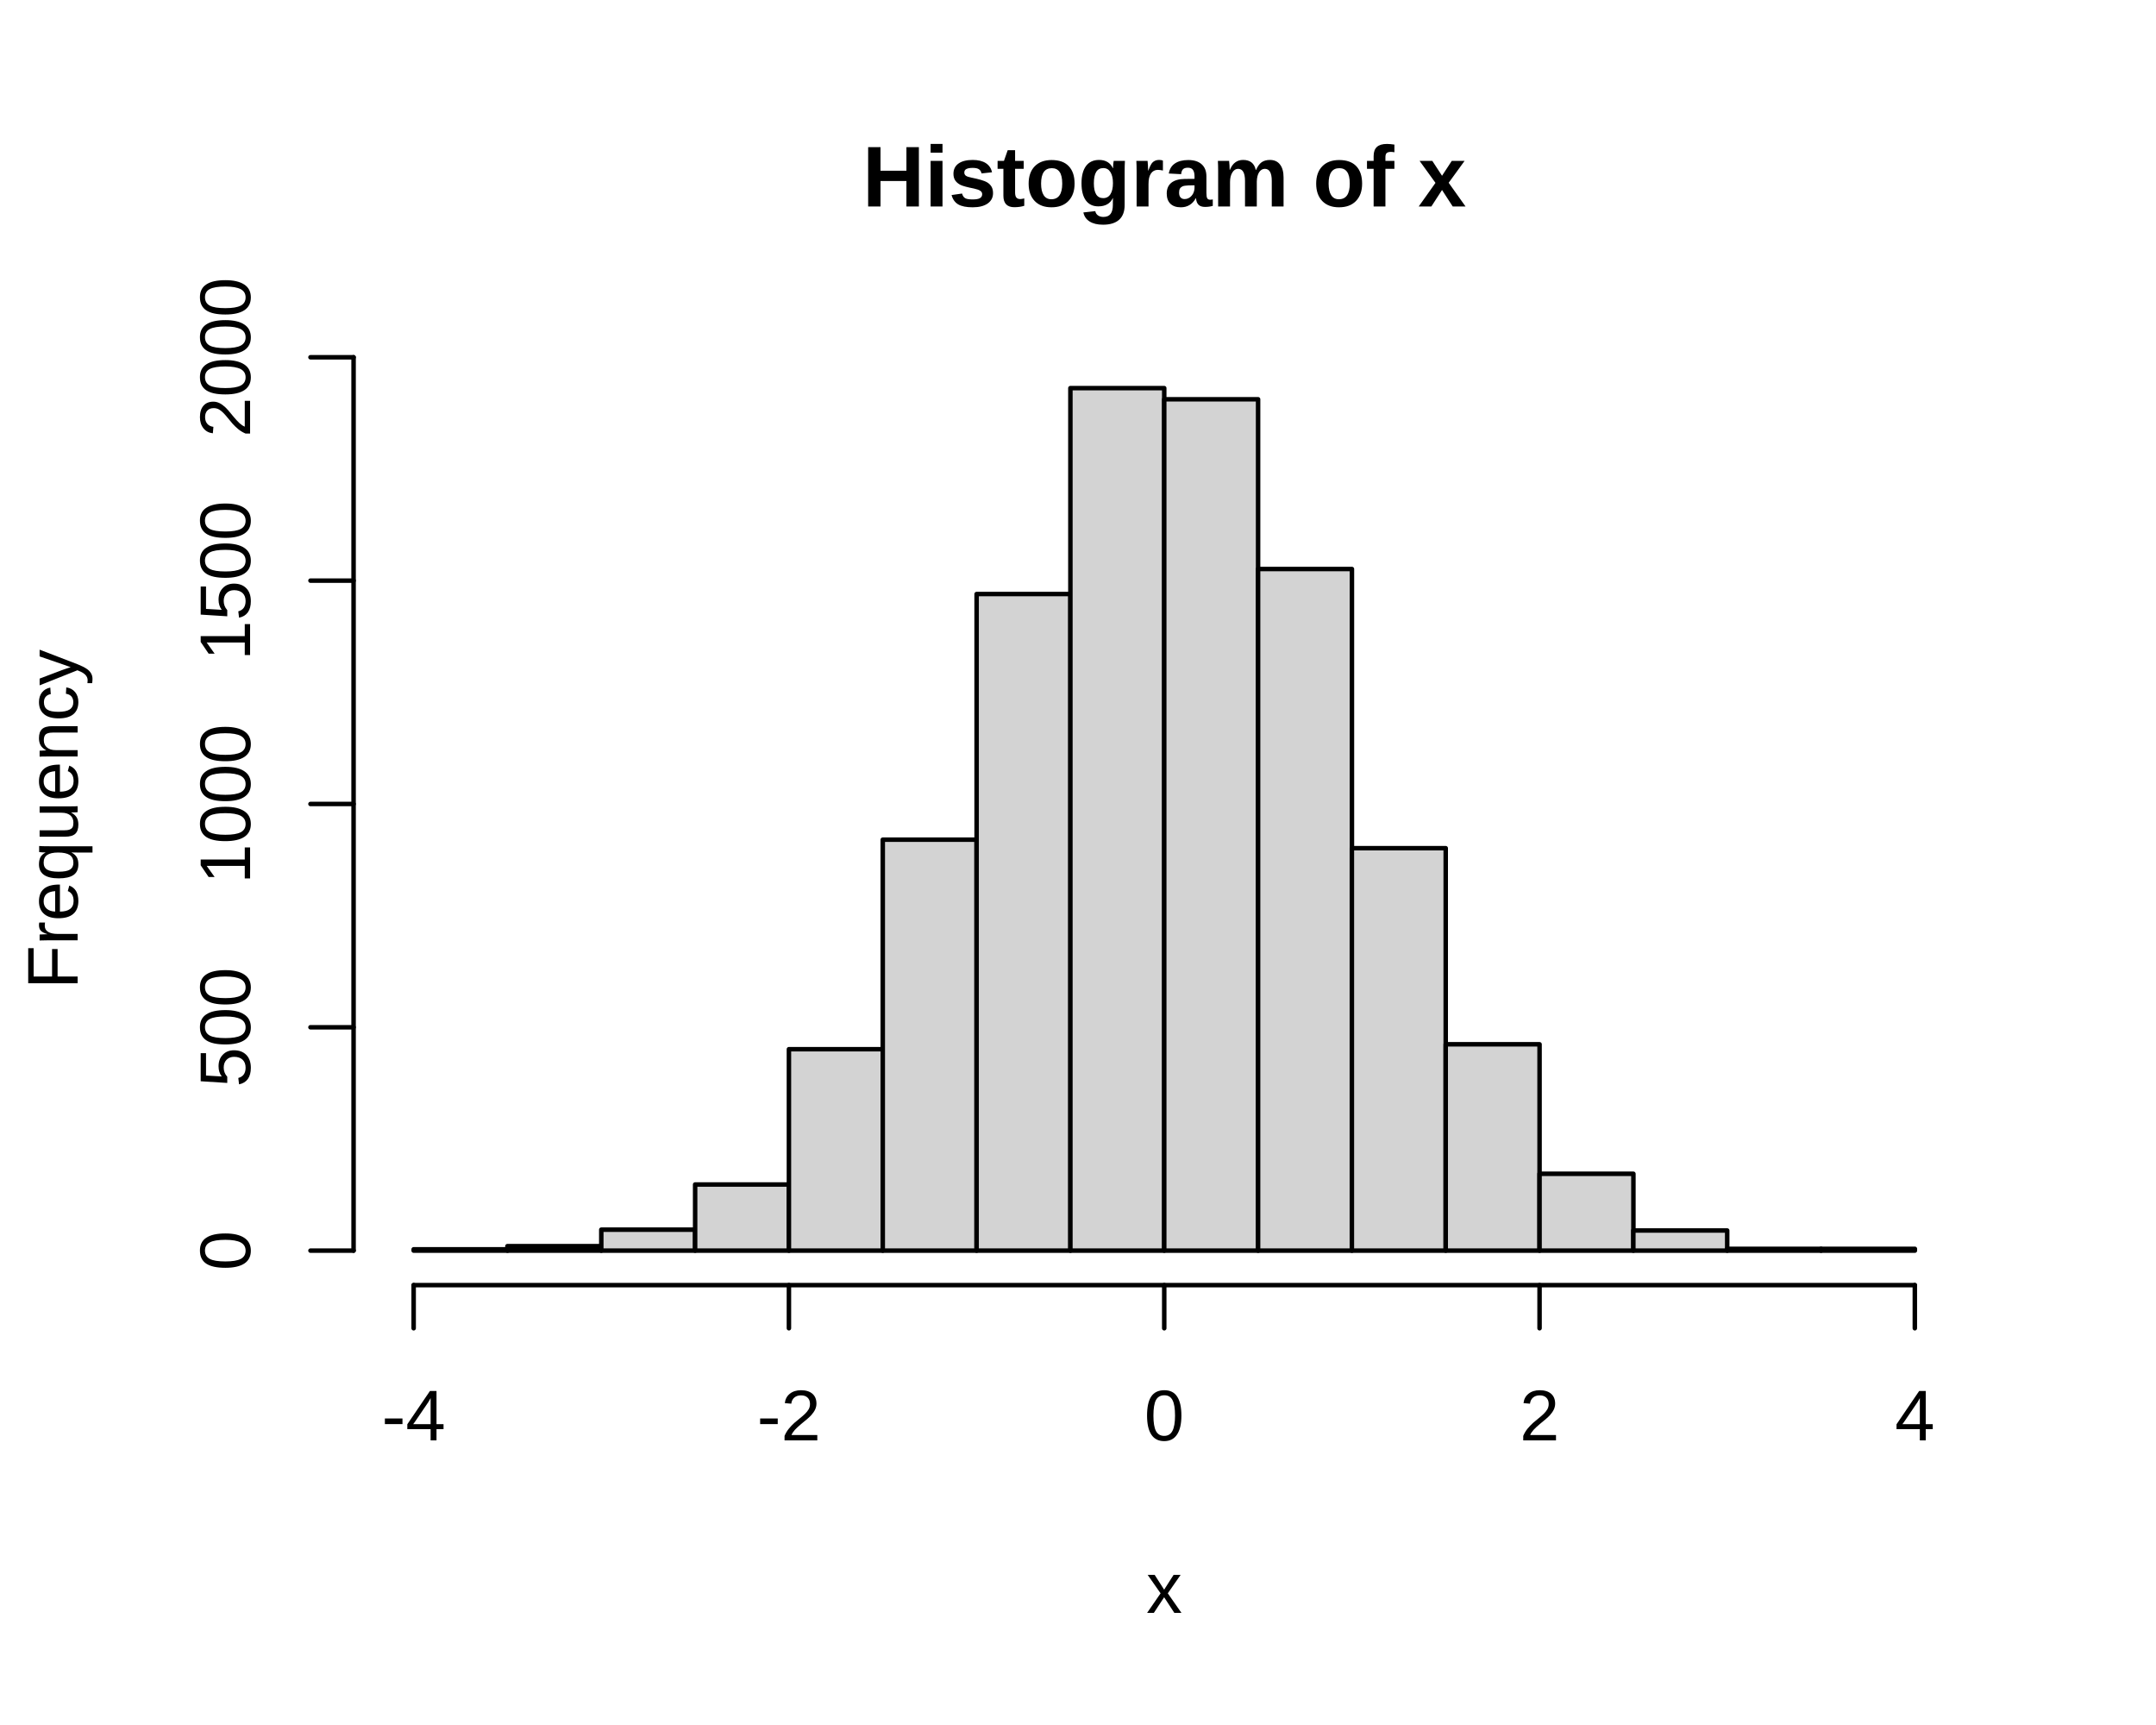
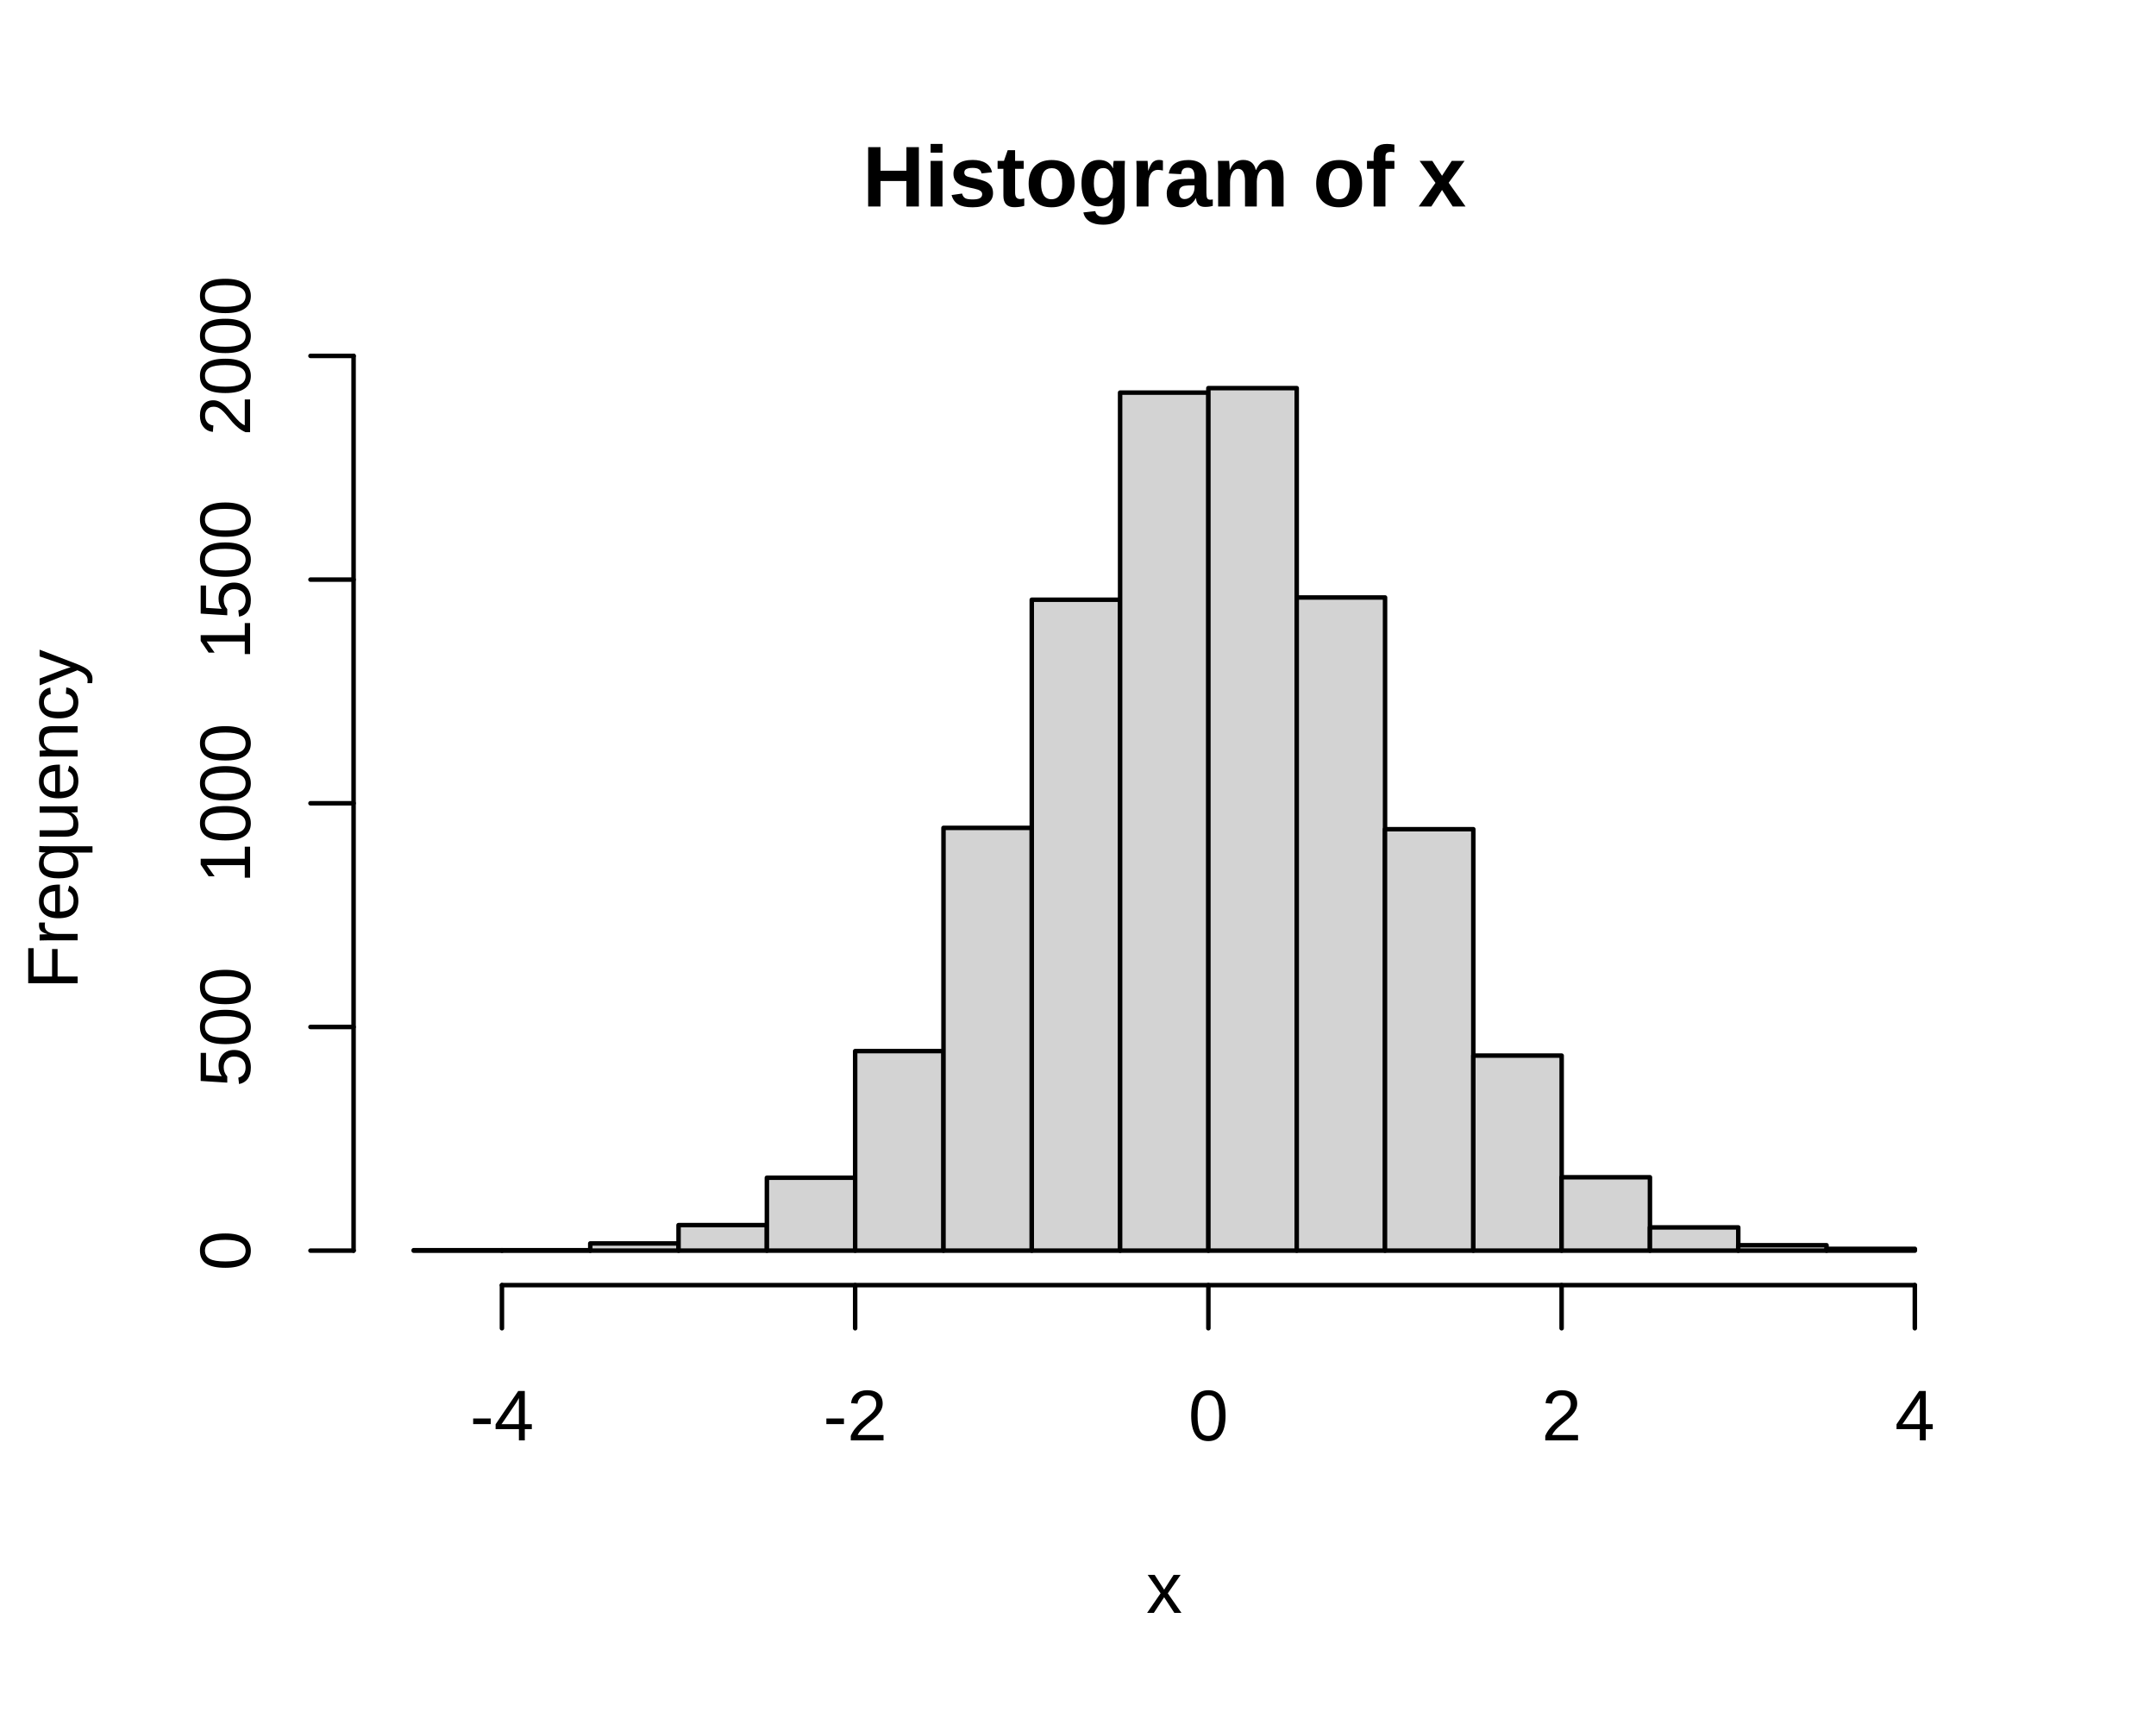
<svg xmlns="http://www.w3.org/2000/svg" width="360.00pt" height="288.00pt" viewBox="0 0 360.00 288.00">
  <g class="svglite">
    <defs>
      <style type="text/css">
    .svglite line, .svglite polyline, .svglite polygon, .svglite path, .svglite rect, .svglite circle {
      fill: none;
      stroke: #000000;
      stroke-linecap: round;
      stroke-linejoin: round;
      stroke-miterlimit: 10.00;
    }
    .svglite text {
      white-space: pre;
    }
    .svglite g.glyphgroup path {
      fill: inherit;
      stroke: none;
    }
  </style>
    </defs>
    <rect width="100%" height="100%" style="stroke: none; fill: #FFFFFF;" />
    <defs>
      <clipPath id="cpMC4wMHwzNjAuMDB8MC4wMHwyODguMDA=">
        <rect x="0.00" y="0.00" width="360.00" height="288.00" />
      </clipPath>
    </defs>
    <g clip-path="url(#cpMC4wMHwzNjAuMDB8MC4wMHwyODguMDA=)">
      <text x="194.40" y="34.47" text-anchor="middle" style="font-size: 14.40px; font-weight: bold; font-family: &quot;Liberation Sans&quot;;" textLength="100.77px" lengthAdjust="spacingAndGlyphs">Histogram of x</text>
      <text x="194.40" y="269.28" text-anchor="middle" style="font-size: 12.00px; font-family: &quot;Liberation Sans&quot;;" textLength="6.00px" lengthAdjust="spacingAndGlyphs">x</text>
      <text transform="translate(12.96,136.80) rotate(-90)" text-anchor="middle" style="font-size: 12.00px; font-family: &quot;Liberation Sans&quot;;" textLength="56.69px" lengthAdjust="spacingAndGlyphs">Frequency</text>
-       <line x1="69.07" y1="214.56" x2="319.73" y2="214.56" style="stroke-width: 0.75;" />
-       <line x1="69.07" y1="214.56" x2="69.07" y2="221.76" style="stroke-width: 0.75;" />
-       <line x1="131.73" y1="214.56" x2="131.73" y2="221.76" style="stroke-width: 0.75;" />
-       <line x1="194.40" y1="214.56" x2="194.40" y2="221.76" style="stroke-width: 0.75;" />
-       <line x1="257.07" y1="214.56" x2="257.07" y2="221.76" style="stroke-width: 0.75;" />
+       <line x1="83.81" y1="214.56" x2="319.73" y2="214.56" style="stroke-width: 0.75;" />
+       <line x1="83.81" y1="214.56" x2="83.81" y2="221.76" style="stroke-width: 0.75;" />
+       <line x1="142.79" y1="214.56" x2="142.79" y2="221.76" style="stroke-width: 0.75;" />
+       <line x1="201.77" y1="214.56" x2="201.77" y2="221.76" style="stroke-width: 0.75;" />
+       <line x1="260.75" y1="214.56" x2="260.75" y2="221.76" style="stroke-width: 0.75;" />
      <line x1="319.73" y1="214.56" x2="319.73" y2="221.76" style="stroke-width: 0.75;" />
-       <text x="69.07" y="240.48" text-anchor="middle" style="font-size: 12.00px; font-family: &quot;Liberation Sans&quot;;" textLength="10.67px" lengthAdjust="spacingAndGlyphs">-4</text>
-       <text x="131.73" y="240.48" text-anchor="middle" style="font-size: 12.00px; font-family: &quot;Liberation Sans&quot;;" textLength="10.67px" lengthAdjust="spacingAndGlyphs">-2</text>
-       <text x="194.40" y="240.48" text-anchor="middle" style="font-size: 12.00px; font-family: &quot;Liberation Sans&quot;;" textLength="6.67px" lengthAdjust="spacingAndGlyphs">0</text>
-       <text x="257.07" y="240.48" text-anchor="middle" style="font-size: 12.00px; font-family: &quot;Liberation Sans&quot;;" textLength="6.67px" lengthAdjust="spacingAndGlyphs">2</text>
+       <text x="83.81" y="240.48" text-anchor="middle" style="font-size: 12.00px; font-family: &quot;Liberation Sans&quot;;" textLength="10.67px" lengthAdjust="spacingAndGlyphs">-4</text>
+       <text x="142.79" y="240.48" text-anchor="middle" style="font-size: 12.00px; font-family: &quot;Liberation Sans&quot;;" textLength="10.67px" lengthAdjust="spacingAndGlyphs">-2</text>
+       <text x="201.77" y="240.48" text-anchor="middle" style="font-size: 12.00px; font-family: &quot;Liberation Sans&quot;;" textLength="6.67px" lengthAdjust="spacingAndGlyphs">0</text>
+       <text x="260.75" y="240.48" text-anchor="middle" style="font-size: 12.00px; font-family: &quot;Liberation Sans&quot;;" textLength="6.67px" lengthAdjust="spacingAndGlyphs">2</text>
      <text x="319.73" y="240.48" text-anchor="middle" style="font-size: 12.00px; font-family: &quot;Liberation Sans&quot;;" textLength="6.67px" lengthAdjust="spacingAndGlyphs">4</text>
-       <line x1="59.04" y1="208.80" x2="59.04" y2="59.65" style="stroke-width: 0.75;" />
+       <line x1="59.04" y1="208.80" x2="59.04" y2="59.42" style="stroke-width: 0.75;" />
      <line x1="59.04" y1="208.80" x2="51.84" y2="208.80" style="stroke-width: 0.75;" />
-       <line x1="59.04" y1="171.51" x2="51.84" y2="171.51" style="stroke-width: 0.75;" />
-       <line x1="59.04" y1="134.23" x2="51.84" y2="134.23" style="stroke-width: 0.75;" />
-       <line x1="59.04" y1="96.94" x2="51.84" y2="96.94" style="stroke-width: 0.75;" />
-       <line x1="59.04" y1="59.65" x2="51.84" y2="59.65" style="stroke-width: 0.75;" />
+       <line x1="59.04" y1="171.46" x2="51.84" y2="171.46" style="stroke-width: 0.75;" />
+       <line x1="59.04" y1="134.11" x2="51.84" y2="134.11" style="stroke-width: 0.75;" />
+       <line x1="59.04" y1="96.77" x2="51.84" y2="96.77" style="stroke-width: 0.75;" />
+       <line x1="59.04" y1="59.42" x2="51.84" y2="59.42" style="stroke-width: 0.75;" />
      <text transform="translate(41.76,208.80) rotate(-90)" text-anchor="middle" style="font-size: 12.00px; font-family: &quot;Liberation Sans&quot;;" textLength="6.67px" lengthAdjust="spacingAndGlyphs">0</text>
-       <text transform="translate(41.76,171.51) rotate(-90)" text-anchor="middle" style="font-size: 12.00px; font-family: &quot;Liberation Sans&quot;;" textLength="20.02px" lengthAdjust="spacingAndGlyphs">500</text>
-       <text transform="translate(41.76,134.23) rotate(-90)" text-anchor="middle" style="font-size: 12.00px; font-family: &quot;Liberation Sans&quot;;" textLength="26.69px" lengthAdjust="spacingAndGlyphs">1000</text>
-       <text transform="translate(41.76,96.94) rotate(-90)" text-anchor="middle" style="font-size: 12.00px; font-family: &quot;Liberation Sans&quot;;" textLength="26.69px" lengthAdjust="spacingAndGlyphs">1500</text>
-       <text transform="translate(41.76,59.65) rotate(-90)" text-anchor="middle" style="font-size: 12.00px; font-family: &quot;Liberation Sans&quot;;" textLength="26.69px" lengthAdjust="spacingAndGlyphs">2000</text>
+       <text transform="translate(41.76,171.46) rotate(-90)" text-anchor="middle" style="font-size: 12.00px; font-family: &quot;Liberation Sans&quot;;" textLength="20.02px" lengthAdjust="spacingAndGlyphs">500</text>
+       <text transform="translate(41.76,134.11) rotate(-90)" text-anchor="middle" style="font-size: 12.00px; font-family: &quot;Liberation Sans&quot;;" textLength="26.69px" lengthAdjust="spacingAndGlyphs">1000</text>
+       <text transform="translate(41.76,96.77) rotate(-90)" text-anchor="middle" style="font-size: 12.00px; font-family: &quot;Liberation Sans&quot;;" textLength="26.69px" lengthAdjust="spacingAndGlyphs">1500</text>
+       <text transform="translate(41.76,59.42) rotate(-90)" text-anchor="middle" style="font-size: 12.00px; font-family: &quot;Liberation Sans&quot;;" textLength="26.69px" lengthAdjust="spacingAndGlyphs">2000</text>
    </g>
    <defs>
      <clipPath id="cpNTkuMDR8MzI5Ljc2fDU5LjA0fDIxNC41Ng==">
        <rect x="59.04" y="59.04" width="270.72" height="155.52" />
      </clipPath>
    </defs>
    <g clip-path="url(#cpNTkuMDR8MzI5Ljc2fDU5LjA0fDIxNC41Ng==)">
-       <rect x="69.07" y="208.58" width="15.67" height="0.22" style="stroke-width: 0.75; fill: #D3D3D3;" />
-       <rect x="84.73" y="208.05" width="15.67" height="0.75" style="stroke-width: 0.75; fill: #D3D3D3;" />
-       <rect x="100.40" y="205.30" width="15.67" height="3.50" style="stroke-width: 0.75; fill: #D3D3D3;" />
-       <rect x="116.07" y="197.76" width="15.67" height="11.04" style="stroke-width: 0.75; fill: #D3D3D3;" />
-       <rect x="131.73" y="175.17" width="15.67" height="33.63" style="stroke-width: 0.75; fill: #D3D3D3;" />
-       <rect x="147.40" y="140.19" width="15.67" height="68.61" style="stroke-width: 0.75; fill: #D3D3D3;" />
-       <rect x="163.07" y="99.18" width="15.67" height="109.62" style="stroke-width: 0.75; fill: #D3D3D3;" />
-       <rect x="178.73" y="64.80" width="15.67" height="144.00" style="stroke-width: 0.75; fill: #D3D3D3;" />
-       <rect x="194.40" y="66.66" width="15.67" height="142.14" style="stroke-width: 0.75; fill: #D3D3D3;" />
-       <rect x="210.07" y="95.00" width="15.67" height="113.80" style="stroke-width: 0.75; fill: #D3D3D3;" />
-       <rect x="225.73" y="141.61" width="15.67" height="67.19" style="stroke-width: 0.75; fill: #D3D3D3;" />
-       <rect x="241.40" y="174.35" width="15.67" height="34.45" style="stroke-width: 0.75; fill: #D3D3D3;" />
-       <rect x="257.07" y="195.97" width="15.67" height="12.83" style="stroke-width: 0.75; fill: #D3D3D3;" />
-       <rect x="272.73" y="205.44" width="15.67" height="3.36" style="stroke-width: 0.75; fill: #D3D3D3;" />
-       <rect x="288.40" y="208.50" width="15.67" height="0.30" style="stroke-width: 0.75; fill: #D3D3D3;" />
-       <rect x="304.07" y="208.50" width="15.67" height="0.30" style="stroke-width: 0.75; fill: #D3D3D3;" />
+       <rect x="69.07" y="208.73" width="14.75" height="0.075" style="stroke-width: 0.75; fill: #D3D3D3;" />
+       <rect x="83.81" y="208.73" width="14.75" height="0.075" style="stroke-width: 0.75; fill: #D3D3D3;" />
+       <rect x="98.56" y="207.60" width="14.75" height="1.20" style="stroke-width: 0.75; fill: #D3D3D3;" />
+       <rect x="113.30" y="204.54" width="14.75" height="4.26" style="stroke-width: 0.75; fill: #D3D3D3;" />
+       <rect x="128.05" y="196.63" width="14.75" height="12.17" style="stroke-width: 0.75; fill: #D3D3D3;" />
+       <rect x="142.79" y="175.49" width="14.75" height="33.31" style="stroke-width: 0.75; fill: #D3D3D3;" />
+       <rect x="157.54" y="138.22" width="14.75" height="70.58" style="stroke-width: 0.75; fill: #D3D3D3;" />
+       <rect x="172.28" y="100.13" width="14.75" height="108.67" style="stroke-width: 0.75; fill: #D3D3D3;" />
+       <rect x="187.03" y="65.55" width="14.75" height="143.25" style="stroke-width: 0.75; fill: #D3D3D3;" />
+       <rect x="201.77" y="64.80" width="14.75" height="144.00" style="stroke-width: 0.75; fill: #D3D3D3;" />
+       <rect x="216.52" y="99.75" width="14.75" height="109.05" style="stroke-width: 0.75; fill: #D3D3D3;" />
+       <rect x="231.26" y="138.44" width="14.75" height="70.36" style="stroke-width: 0.75; fill: #D3D3D3;" />
+       <rect x="246.01" y="176.24" width="14.75" height="32.56" style="stroke-width: 0.75; fill: #D3D3D3;" />
+       <rect x="260.75" y="196.55" width="14.75" height="12.25" style="stroke-width: 0.75; fill: #D3D3D3;" />
+       <rect x="275.50" y="204.92" width="14.75" height="3.88" style="stroke-width: 0.75; fill: #D3D3D3;" />
+       <rect x="290.24" y="207.90" width="14.75" height="0.90" style="stroke-width: 0.75; fill: #D3D3D3;" />
+       <rect x="304.99" y="208.50" width="14.75" height="0.30" style="stroke-width: 0.75; fill: #D3D3D3;" />
    </g>
  </g>
</svg>
